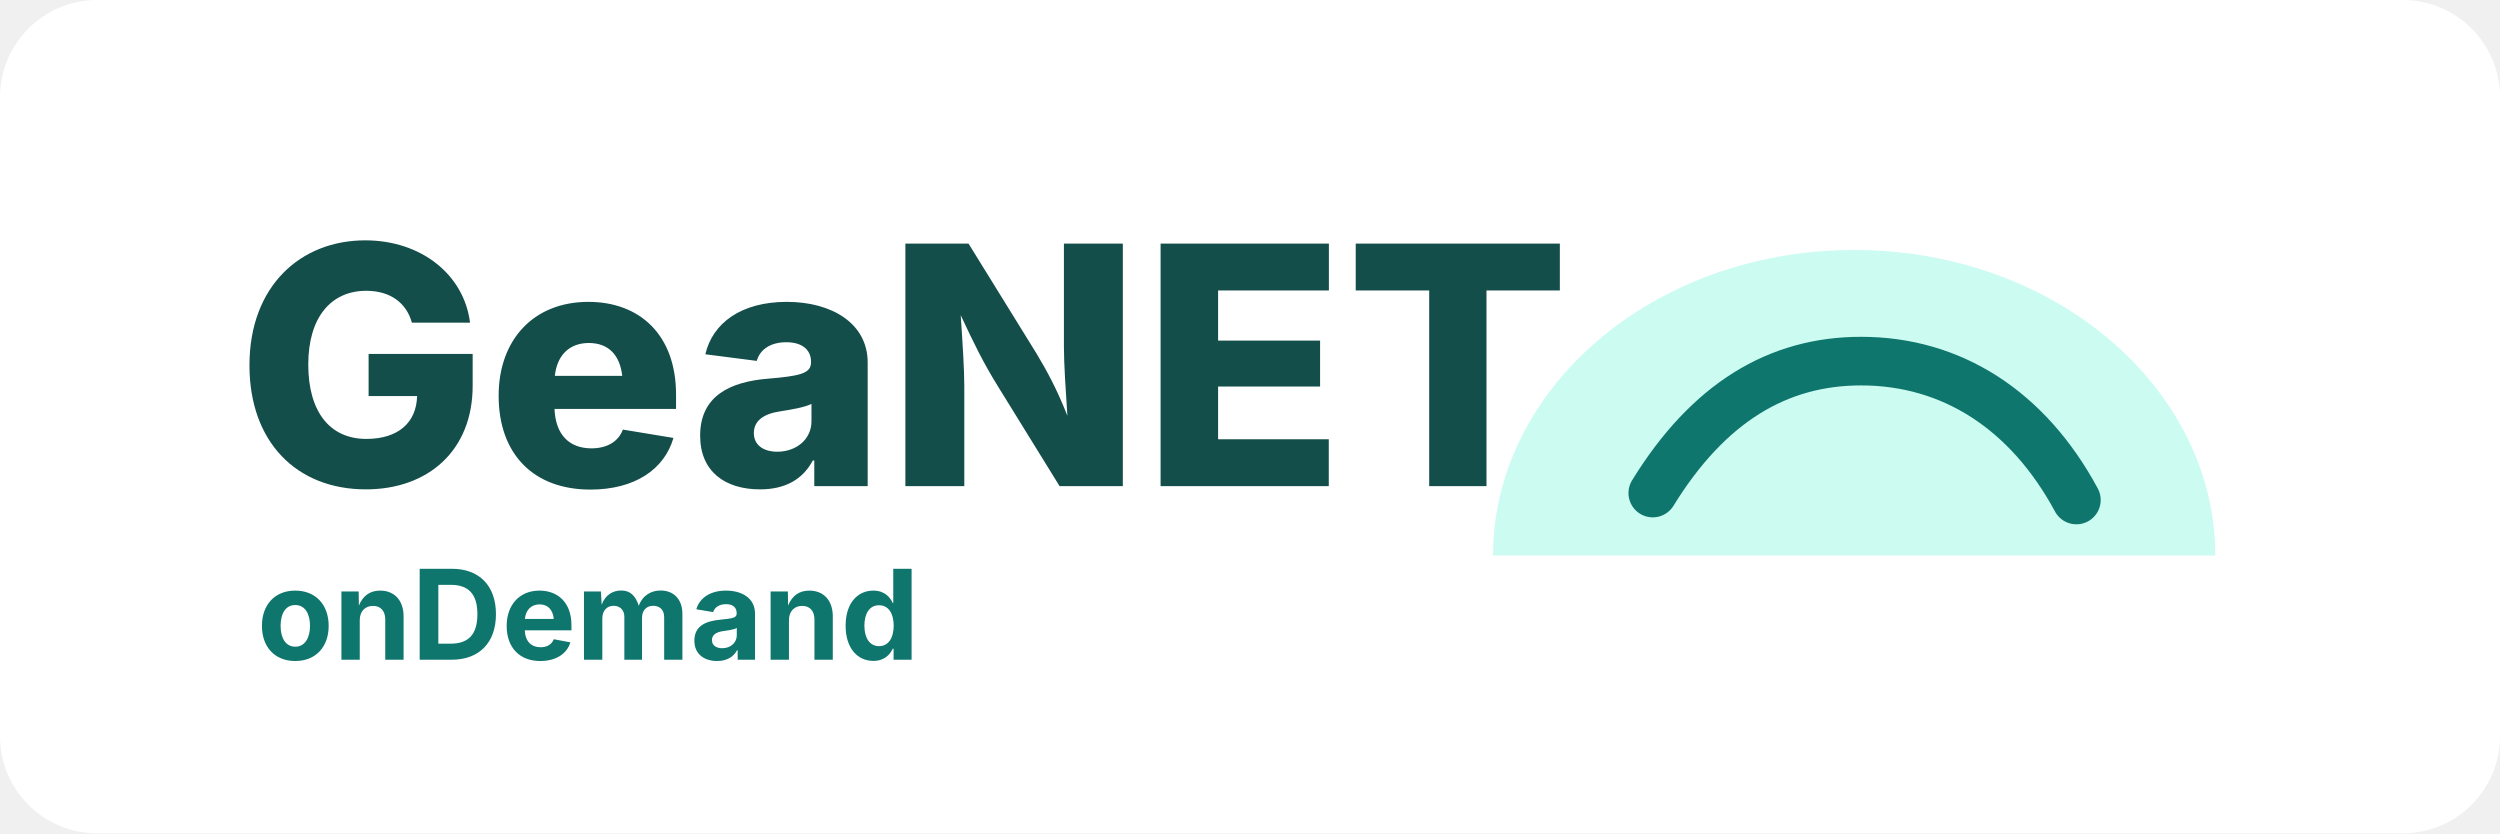
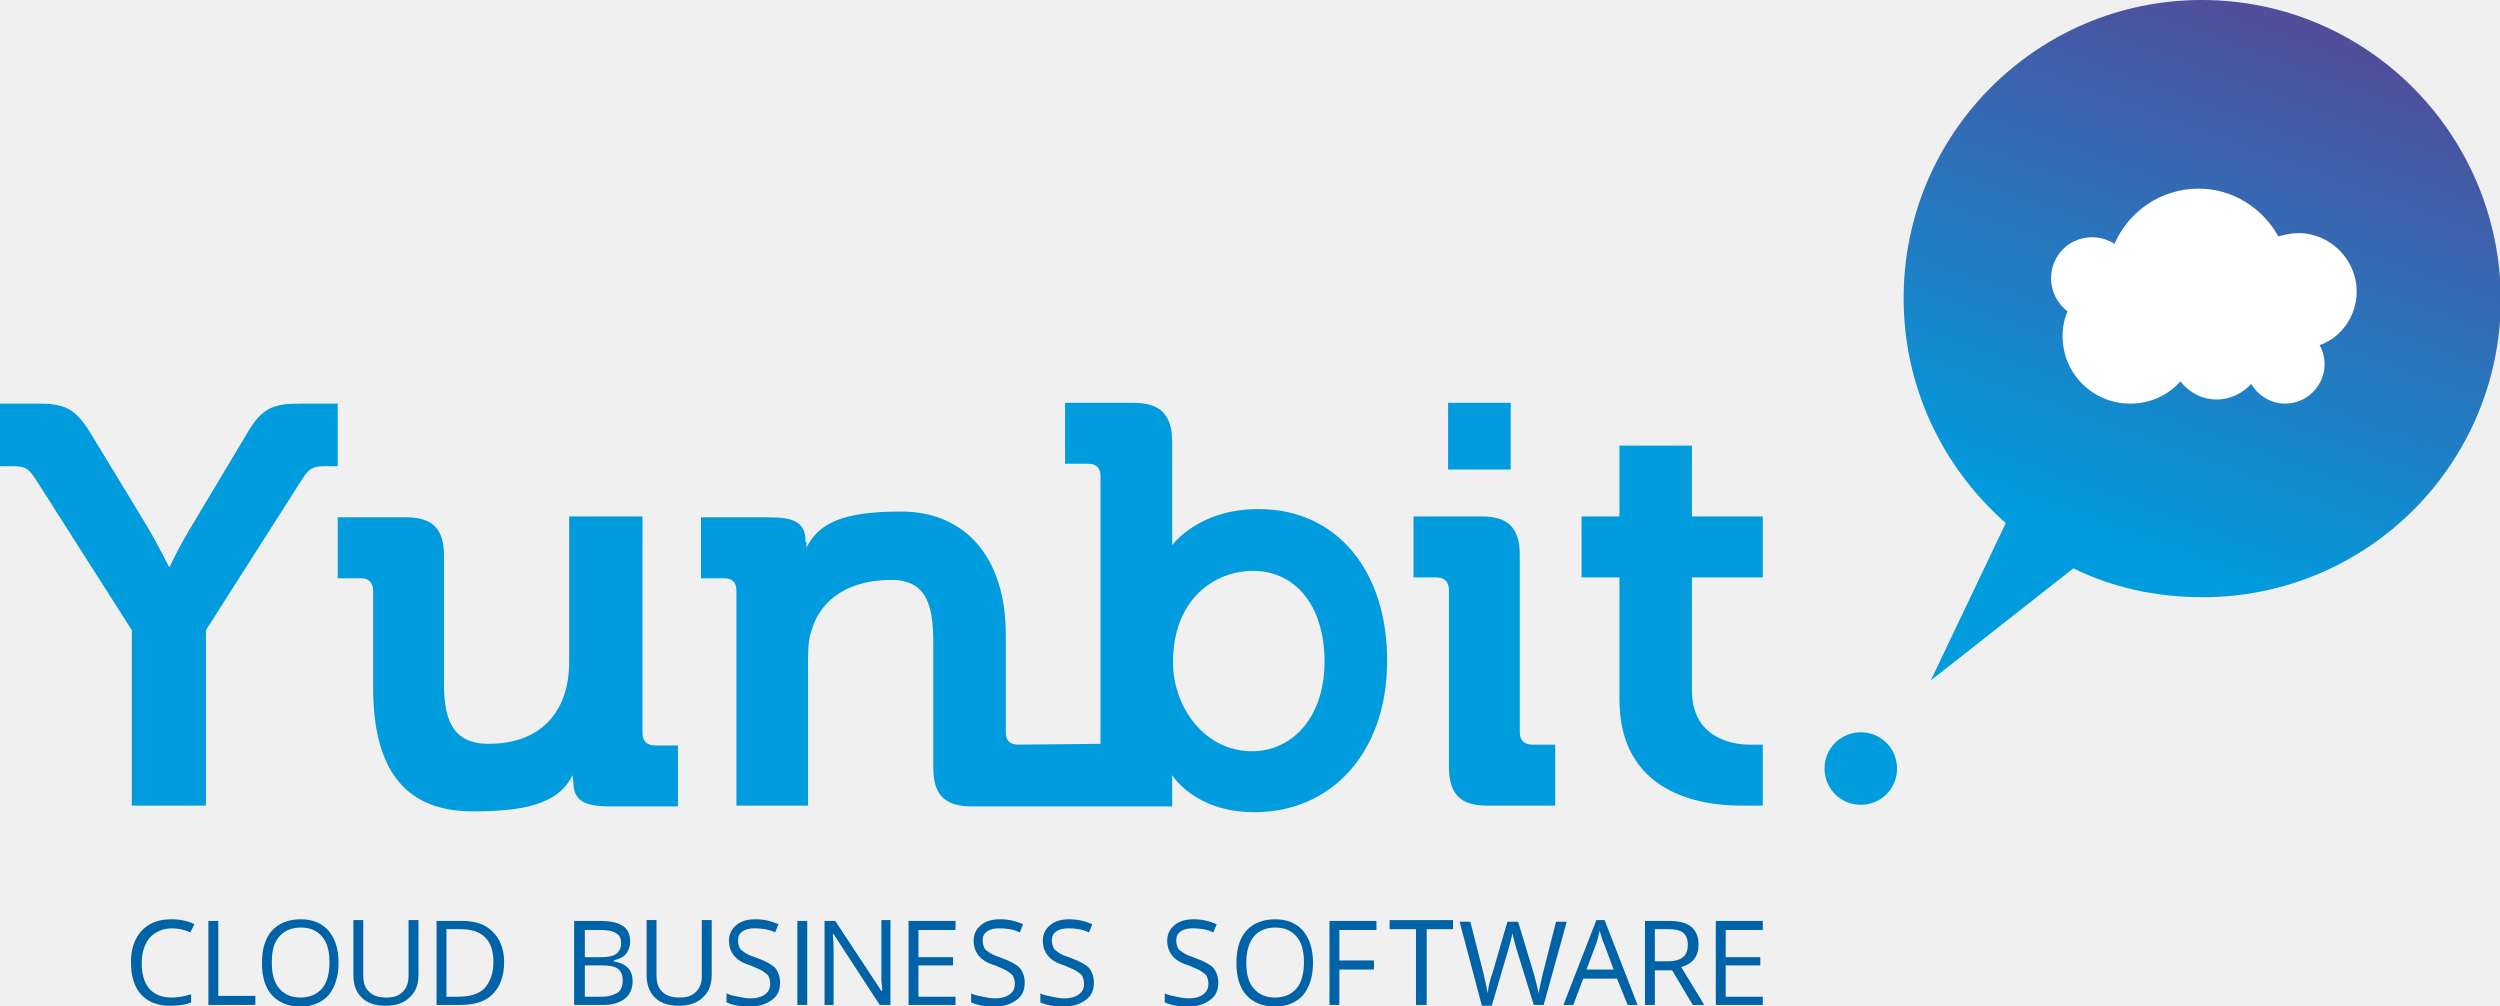
- <svg xmlns="http://www.w3.org/2000/svg" viewBox="0 0 360 120" role="img" aria-labelledby="title">
-   <rect width="360" height="120" rx="14" fill="#ffffff" />
-   <text x="34" y="70" fill="#134e4a" font-family="Inter, Arial, sans-serif" font-size="48" font-weight="800">GeaNET</text>
-   <text x="37" y="95" fill="#0f766e" font-family="Inter, Arial, sans-serif" font-size="18" font-weight="700">onDemand</text>
-   <path d="M267 36c29 0 52 20 52 44H215c0-24 23-44 52-44Z" fill="#ccfbf1" />
-   <path d="M238 71c8-13 18-19 30-19 13 0 24 7 31 20" fill="none" stroke="#0f766e" stroke-linecap="round" stroke-width="7" />
+ <svg xmlns="http://www.w3.org/2000/svg" version="1.1" id="Capa_1" x="0px" y="0px" viewBox="0 0 303.5 122.1" style="enable-background:new 0 0 303.5 122.1;" xml:space="preserve">
+   <style type="text/css">
+ 	.st0{fill:url(#SVGID_1_);}
+ 	.st1{fill:#FFFFFF;}
+ 	.st2{fill:#009CDE;}
+ 	.st3{fill:#0062A7;}
+ </style>
+   <g>
+     <g>
+       <g>
+         <linearGradient id="SVGID_1_" gradientUnits="userSpaceOnUse" x1="248.53" y1="87.764" x2="279.682" y2="2.176">
+           <stop offset="0.25" style="stop-color:#009CDE" />
+           <stop offset="1" style="stop-color:#524D9A" />
+         </linearGradient>
+         <path class="st0" d="M267.3,0c-20,0-36.2,16.2-36.2,36.2c0,10.9,4.8,20.6,12.4,27.3l-9.1,19.1l17.3-13.6c4.7,2.3,10,3.5,15.7,3.5     c20,0,36.2-16.2,36.2-36.2C303.5,16.2,287.3,0,267.3,0z" />
+         <path class="st1" d="M286.1,35.4c0-3.9-3.2-7.1-7.1-7.1c-0.8,0-1.7,0.2-2.4,0.4c-1.9-3.4-5.5-5.8-9.7-5.8     c-4.6,0-8.5,2.8-10.2,6.7c-0.8-0.5-1.7-0.8-2.7-0.8c-2.8,0-5,2.2-5,5c0,1.6,0.8,3.1,2,4c-0.4,0.9-0.6,1.9-0.6,3     c0,4.6,3.7,8.2,8.2,8.2c2.4,0,4.6-1,6.1-2.7c1,1.3,2.6,2.2,4.4,2.2c1.7,0,3.2-0.8,4.2-1.9c0.8,1.4,2.4,2.4,4.1,2.4     c2.6,0,4.8-2.1,4.8-4.8c0-0.8-0.2-1.6-0.6-2.3C284.2,41,286.1,38.4,286.1,35.4z" />
+       </g>
+       <g>
+         <path class="st2" d="M230.3,93.3c0,2.5-2,4.4-4.4,4.4c-2.5,0-4.4-2-4.4-4.4c0-2.5,2-4.4,4.4-4.4     C228.4,88.9,230.3,90.9,230.3,93.3" />
+         <path class="st2" d="M16,76.5L4.4,58.3c-0.9-1.4-1.3-1.7-2.8-1.7H0V49h4.6c3.2,0,4.5,0.5,6.4,3.6l6.5,10.7c1.7,2.8,3,5.5,3,5.5     h0.1c0,0,1.2-2.6,3-5.5l6.4-10.7c1.8-3.1,3.2-3.6,6.4-3.6h4.6v7.6h-1.6c-1.5,0-1.9,0.3-2.8,1.7L25,76.5v21.3h-9V76.5z" />
+         <path class="st2" d="M69.5,94.1L69.5,94.1c-1.7,3.6-6.1,4.4-12.1,4.4c-7.5,0-12.1-4.2-12.1-15V71.7c0-1-0.6-1.5-1.5-1.5H41v-7.4     h8.3c3.2,0,4.6,1.4,4.6,4.6v15.7c0,4.3,1.1,7.2,5.4,7.2c6.3,0,9.8-3.8,9.8-10V62.7H78V89c0,1,0.6,1.5,1.5,1.5h2.8v7.4h-8.1     c-3,0-4.6-0.5-4.6-3L69.5,94.1z" />
+         <path class="st2" d="M97.8,65.8c0-2.5-1.5-3-4.6-3h-8.1v7.4h2.8c1,0,1.5,0.5,1.5,1.5v26.1h8.7V81.7c0-1.7-0.1-3.7,0.4-5.1     c1.2-4.2,5-6.2,9.7-6.2c4.4,0,5.1,3.3,5.1,7.6v15.2c0,3.3,1.4,4.7,4.7,4.7l15.6,0h3.6h5.1v-1.9c0-1.4,0-1.9,0-1.9h0     c0,0,2.7,4.5,10,4.5c9.3,0,16.1-7.2,16.1-18.4c0-10.9-6.1-18.4-15.6-18.4c-7.4,0-10.5,4.4-10.5,4.4h0c0,0,0-0.8,0-2.5V53.6     c0-3.2-1.4-4.7-4.7-4.7h-8.3v7.4h2.8c1,0,1.5,0.5,1.5,1.5v32.5l-10,0.1c-1,0-1.5-0.5-1.5-1.5V77c0-9.3-4.9-14.9-12.7-14.9     c-7.1,0-10,1.4-11.5,4.4V65.8z M152,91.2c-5.8,0-9.6-5.4-9.6-10.8c0-7.8,5.2-11.1,9.7-11.1c5.2,0,8.7,4.3,8.7,11     C160.8,87.3,156.7,91.2,152,91.2" />
+         <path class="st2" d="M175.9,71.6c0-1-0.6-1.5-1.5-1.5h-2.8v-7.4h8.3c3.2,0,4.6,1.4,4.6,4.7v21.5c0,1,0.6,1.5,1.5,1.5h2.8v7.4     h-8.3c-3.2,0-4.6-1.4-4.6-4.7V71.6z M175.8,48.9h7.6v8.1h-7.6V48.9z" />
+         <path class="st2" d="M196.6,70.1H192v-7.4h4.6v-8.6h8.8v8.6h8.6v7.4h-8.6v13.7c0,5.6,4.6,6.6,7,6.6h1.6v7.4h-2.7     c-4.9,0-14.7-1.5-14.7-12.9V70.1z" />
+       </g>
+     </g>
+     <g>
+       <path class="st3" d="M20.9,112.7c-1.1,0-2,0.4-2.7,1.1c-0.6,0.7-1,1.8-1,3.1c0,1.3,0.3,2.4,0.9,3.1c0.6,0.7,1.5,1.1,2.7,1.1    c0.7,0,1.5-0.1,2.4-0.4v1c-0.7,0.3-1.6,0.4-2.6,0.4c-1.5,0-2.7-0.5-3.5-1.4c-0.8-0.9-1.2-2.2-1.2-3.9c0-1.1,0.2-2,0.6-2.8    c0.4-0.8,1-1.4,1.7-1.8c0.7-0.4,1.6-0.6,2.6-0.6c1.1,0,2,0.2,2.8,0.6l-0.5,1C22.5,112.9,21.7,112.7,20.9,112.7z" />
+       <path class="st3" d="M25.3,122v-10.2h1.2v9.1H31v1.1H25.3z" />
+       <path class="st3" d="M41.1,116.9c0,1.6-0.4,2.9-1.2,3.9c-0.8,0.9-2,1.4-3.4,1.4c-1.5,0-2.7-0.5-3.5-1.4c-0.8-0.9-1.2-2.2-1.2-3.9    c0-1.7,0.4-3,1.2-3.9c0.8-0.9,2-1.4,3.5-1.4c1.5,0,2.6,0.5,3.4,1.4C40.7,114,41.1,115.2,41.1,116.9z M33,116.9    c0,1.4,0.3,2.4,0.9,3.1c0.6,0.7,1.4,1.1,2.6,1.1c1.1,0,2-0.4,2.6-1.1c0.6-0.7,0.9-1.8,0.9-3.2c0-1.4-0.3-2.4-0.9-3.1    c-0.6-0.7-1.4-1.1-2.6-1.1c-1.1,0-2,0.4-2.6,1.1C33.2,114.5,33,115.5,33,116.9z" />
+       <path class="st3" d="M50.8,111.8v6.6c0,1.2-0.4,2.1-1.1,2.7c-0.7,0.7-1.7,1-2.9,1s-2.2-0.3-2.9-1c-0.7-0.7-1-1.6-1-2.8v-6.6h1.2    v6.7c0,0.9,0.2,1.5,0.7,2c0.5,0.5,1.2,0.7,2.1,0.7c0.9,0,1.5-0.2,2-0.7c0.5-0.5,0.7-1.1,0.7-2v-6.7H50.8z" />
+       <path class="st3" d="M61.2,116.8c0,1.7-0.5,3-1.4,3.9c-0.9,0.9-2.2,1.3-4,1.3H53v-10.2h3.1c1.6,0,2.8,0.4,3.7,1.3    C60.7,114,61.2,115.2,61.2,116.8z M59.9,116.8c0-1.3-0.3-2.3-1-3c-0.7-0.7-1.7-1-3-1h-1.7v8.2h1.4c1.4,0,2.5-0.3,3.2-1    C59.5,119.2,59.9,118.2,59.9,116.8z" />
+       <path class="st3" d="M69.8,111.8h2.9c1.4,0,2.3,0.2,2.9,0.6c0.6,0.4,0.9,1,0.9,1.9c0,0.6-0.2,1.1-0.5,1.5    c-0.3,0.4-0.8,0.6-1.5,0.8v0.1c1.6,0.3,2.3,1.1,2.3,2.4c0,0.9-0.3,1.6-0.9,2.1c-0.6,0.5-1.5,0.8-2.6,0.8h-3.6V111.8z M71,116.2h2    c0.8,0,1.4-0.1,1.8-0.4c0.4-0.3,0.6-0.7,0.6-1.3c0-0.6-0.2-1-0.6-1.2c-0.4-0.3-1.1-0.4-2-0.4H71V116.2z M71,117.2v3.8h2.1    c0.8,0,1.4-0.2,1.9-0.5c0.4-0.3,0.6-0.8,0.6-1.5c0-0.6-0.2-1.1-0.6-1.4c-0.4-0.3-1.1-0.4-1.9-0.4H71z" />
+       <path class="st3" d="M86.4,111.8v6.6c0,1.2-0.4,2.1-1.1,2.7c-0.7,0.7-1.7,1-2.9,1c-1.2,0-2.2-0.3-2.9-1c-0.7-0.7-1-1.6-1-2.8v-6.6    h1.2v6.7c0,0.9,0.2,1.5,0.7,2c0.5,0.5,1.2,0.7,2.1,0.7c0.9,0,1.5-0.2,2-0.7c0.5-0.5,0.7-1.1,0.7-2v-6.7H86.4z" />
+       <path class="st3" d="M94.7,119.3c0,0.9-0.3,1.6-1,2.1c-0.7,0.5-1.5,0.8-2.7,0.8c-1.2,0-2.1-0.2-2.8-0.5v-1.1    c0.4,0.2,0.9,0.3,1.4,0.4c0.5,0.1,1,0.2,1.5,0.2c0.8,0,1.4-0.2,1.8-0.5c0.4-0.3,0.6-0.7,0.6-1.3c0-0.4-0.1-0.6-0.2-0.9    c-0.1-0.2-0.4-0.4-0.7-0.6c-0.3-0.2-0.8-0.4-1.5-0.7c-1-0.3-1.6-0.7-2-1.2s-0.6-1.1-0.6-1.8c0-0.8,0.3-1.4,0.9-1.9    c0.6-0.5,1.4-0.7,2.3-0.7c1,0,1.9,0.2,2.8,0.6l-0.4,1c-0.8-0.4-1.7-0.5-2.5-0.5c-0.6,0-1.1,0.1-1.5,0.4c-0.4,0.3-0.5,0.6-0.5,1.1    c0,0.4,0.1,0.6,0.2,0.9c0.1,0.2,0.4,0.4,0.7,0.6c0.3,0.2,0.8,0.4,1.4,0.6c1.1,0.4,1.8,0.8,2.2,1.2C94.5,118,94.7,118.6,94.7,119.3    z" />
+       <path class="st3" d="M96.8,122v-10.2H98V122H96.8z" />
+       <path class="st3" d="M108.2,122h-1.4l-5.6-8.6h-0.1c0.1,1,0.1,1.9,0.1,2.8v5.8h-1.1v-10.2h1.3l5.6,8.5h0.1c0-0.1,0-0.5-0.1-1.2    c0-0.7,0-1.2,0-1.5v-5.9h1.1V122z" />
+       <path class="st3" d="M116,122h-5.7v-10.2h5.7v1.1h-4.5v3.3h4.2v1h-4.2v3.8h4.5V122z" />
+       <path class="st3" d="M124.4,119.3c0,0.9-0.3,1.6-1,2.1c-0.7,0.5-1.5,0.8-2.7,0.8c-1.2,0-2.1-0.2-2.8-0.5v-1.1    c0.4,0.2,0.9,0.3,1.4,0.4c0.5,0.1,1,0.2,1.5,0.2c0.8,0,1.4-0.2,1.8-0.5c0.4-0.3,0.6-0.7,0.6-1.3c0-0.4-0.1-0.6-0.2-0.9    c-0.1-0.2-0.4-0.4-0.7-0.6c-0.3-0.2-0.8-0.4-1.5-0.7c-1-0.3-1.6-0.7-2-1.2c-0.4-0.5-0.6-1.1-0.6-1.8c0-0.8,0.3-1.4,0.9-1.9    c0.6-0.5,1.4-0.7,2.3-0.7c1,0,1.9,0.2,2.8,0.6l-0.4,1c-0.8-0.4-1.7-0.5-2.5-0.5c-0.6,0-1.1,0.1-1.5,0.4c-0.4,0.3-0.5,0.6-0.5,1.1    c0,0.4,0.1,0.6,0.2,0.9c0.1,0.2,0.4,0.4,0.7,0.6c0.3,0.2,0.8,0.4,1.4,0.6c1.1,0.4,1.8,0.8,2.2,1.2    C124.2,118,124.4,118.6,124.4,119.3z" />
+       <path class="st3" d="M132.8,119.3c0,0.9-0.3,1.6-1,2.1c-0.7,0.5-1.5,0.8-2.7,0.8c-1.2,0-2.1-0.2-2.8-0.5v-1.1    c0.4,0.2,0.9,0.3,1.4,0.4c0.5,0.1,1,0.2,1.5,0.2c0.8,0,1.4-0.2,1.8-0.5c0.4-0.3,0.6-0.7,0.6-1.3c0-0.4-0.1-0.6-0.2-0.9    c-0.1-0.2-0.4-0.4-0.7-0.6c-0.3-0.2-0.8-0.4-1.5-0.7c-1-0.3-1.6-0.7-2-1.2c-0.4-0.5-0.6-1.1-0.6-1.8c0-0.8,0.3-1.4,0.9-1.9    c0.6-0.5,1.4-0.7,2.3-0.7c1,0,1.9,0.2,2.8,0.6l-0.4,1c-0.8-0.4-1.7-0.5-2.5-0.5c-0.6,0-1.1,0.1-1.5,0.4c-0.4,0.3-0.5,0.6-0.5,1.1    c0,0.4,0.1,0.6,0.2,0.9c0.1,0.2,0.4,0.4,0.7,0.6c0.3,0.2,0.8,0.4,1.4,0.6c1.1,0.4,1.8,0.8,2.2,1.2    C132.6,118,132.8,118.6,132.8,119.3z" />
+       <path class="st3" d="M147.9,119.3c0,0.9-0.3,1.6-1,2.1c-0.7,0.5-1.5,0.8-2.7,0.8c-1.2,0-2.1-0.2-2.8-0.5v-1.1    c0.4,0.2,0.9,0.3,1.4,0.4c0.5,0.1,1,0.2,1.5,0.2c0.8,0,1.4-0.2,1.8-0.5c0.4-0.3,0.6-0.7,0.6-1.3c0-0.4-0.1-0.6-0.2-0.9    c-0.1-0.2-0.4-0.4-0.7-0.6c-0.3-0.2-0.8-0.4-1.5-0.7c-1-0.3-1.6-0.7-2-1.2c-0.4-0.5-0.6-1.1-0.6-1.8c0-0.8,0.3-1.4,0.9-1.9    c0.6-0.5,1.4-0.7,2.3-0.7c1,0,1.9,0.2,2.8,0.6l-0.4,1c-0.8-0.4-1.7-0.5-2.5-0.5c-0.6,0-1.1,0.1-1.5,0.4c-0.4,0.3-0.5,0.6-0.5,1.1    c0,0.4,0.1,0.6,0.2,0.9c0.1,0.2,0.4,0.4,0.7,0.6c0.3,0.2,0.8,0.4,1.4,0.6c1.1,0.4,1.8,0.8,2.2,1.2    C147.7,118,147.9,118.6,147.9,119.3z" />
+       <path class="st3" d="M159.4,116.9c0,1.6-0.4,2.9-1.2,3.9c-0.8,0.9-2,1.4-3.4,1.4c-1.5,0-2.7-0.5-3.5-1.4c-0.8-0.9-1.2-2.2-1.2-3.9    c0-1.7,0.4-3,1.2-3.9c0.8-0.9,2-1.4,3.5-1.4c1.5,0,2.6,0.5,3.4,1.4C159,114,159.4,115.2,159.4,116.9z M151.3,116.9    c0,1.4,0.3,2.4,0.9,3.1c0.6,0.7,1.4,1.1,2.6,1.1c1.1,0,2-0.4,2.6-1.1c0.6-0.7,0.9-1.8,0.9-3.2c0-1.4-0.3-2.4-0.9-3.1    c-0.6-0.7-1.4-1.1-2.6-1.1c-1.1,0-2,0.4-2.6,1.1C151.6,114.5,151.3,115.5,151.3,116.9z" />
+       <path class="st3" d="M162.6,122h-1.2v-10.2h5.7v1.1h-4.5v3.7h4.2v1.1h-4.2V122z" />
+       <path class="st3" d="M173.1,122h-1.2v-9.2h-3.2v-1.1h7.7v1.1h-3.2V122z" />
+       <path class="st3" d="M187.4,122h-1.2l-2.1-6.8c-0.1-0.3-0.2-0.7-0.3-1.1c-0.1-0.5-0.2-0.7-0.2-0.8c-0.1,0.6-0.3,1.3-0.5,2l-2,6.8    h-1.2l-2.7-10.2h1.3l1.6,6.3c0.2,0.9,0.4,1.7,0.5,2.4c0.1-0.9,0.3-1.7,0.6-2.5l1.8-6.2h1.3l1.9,6.3c0.2,0.7,0.4,1.5,0.6,2.4    c0.1-0.7,0.3-1.5,0.5-2.4l1.6-6.3h1.3L187.4,122z" />
+       <path class="st3" d="M197.6,122l-1.3-3.2h-4.1L191,122h-1.2l4-10.3h1l4,10.3H197.6z M195.9,117.7l-1.2-3.2    c-0.2-0.4-0.3-0.9-0.5-1.5c-0.1,0.4-0.2,0.9-0.4,1.5l-1.2,3.2H195.9z" />
+       <path class="st3" d="M200.9,117.8v4.2h-1.2v-10.2h2.8c1.3,0,2.2,0.2,2.8,0.7c0.6,0.5,0.9,1.2,0.9,2.2c0,1.4-0.7,2.3-2.1,2.7    l2.8,4.6h-1.4l-2.5-4.2H200.9z M200.9,116.7h1.6c0.8,0,1.5-0.2,1.8-0.5c0.4-0.3,0.6-0.8,0.6-1.5c0-0.7-0.2-1.2-0.6-1.5    c-0.4-0.3-1-0.4-1.9-0.4h-1.5V116.7z" />
+       <path class="st3" d="M214,122h-5.7v-10.2h5.7v1.1h-4.5v3.3h4.2v1h-4.2v3.8h4.5V122z" />
+     </g>
+   </g>
</svg>
